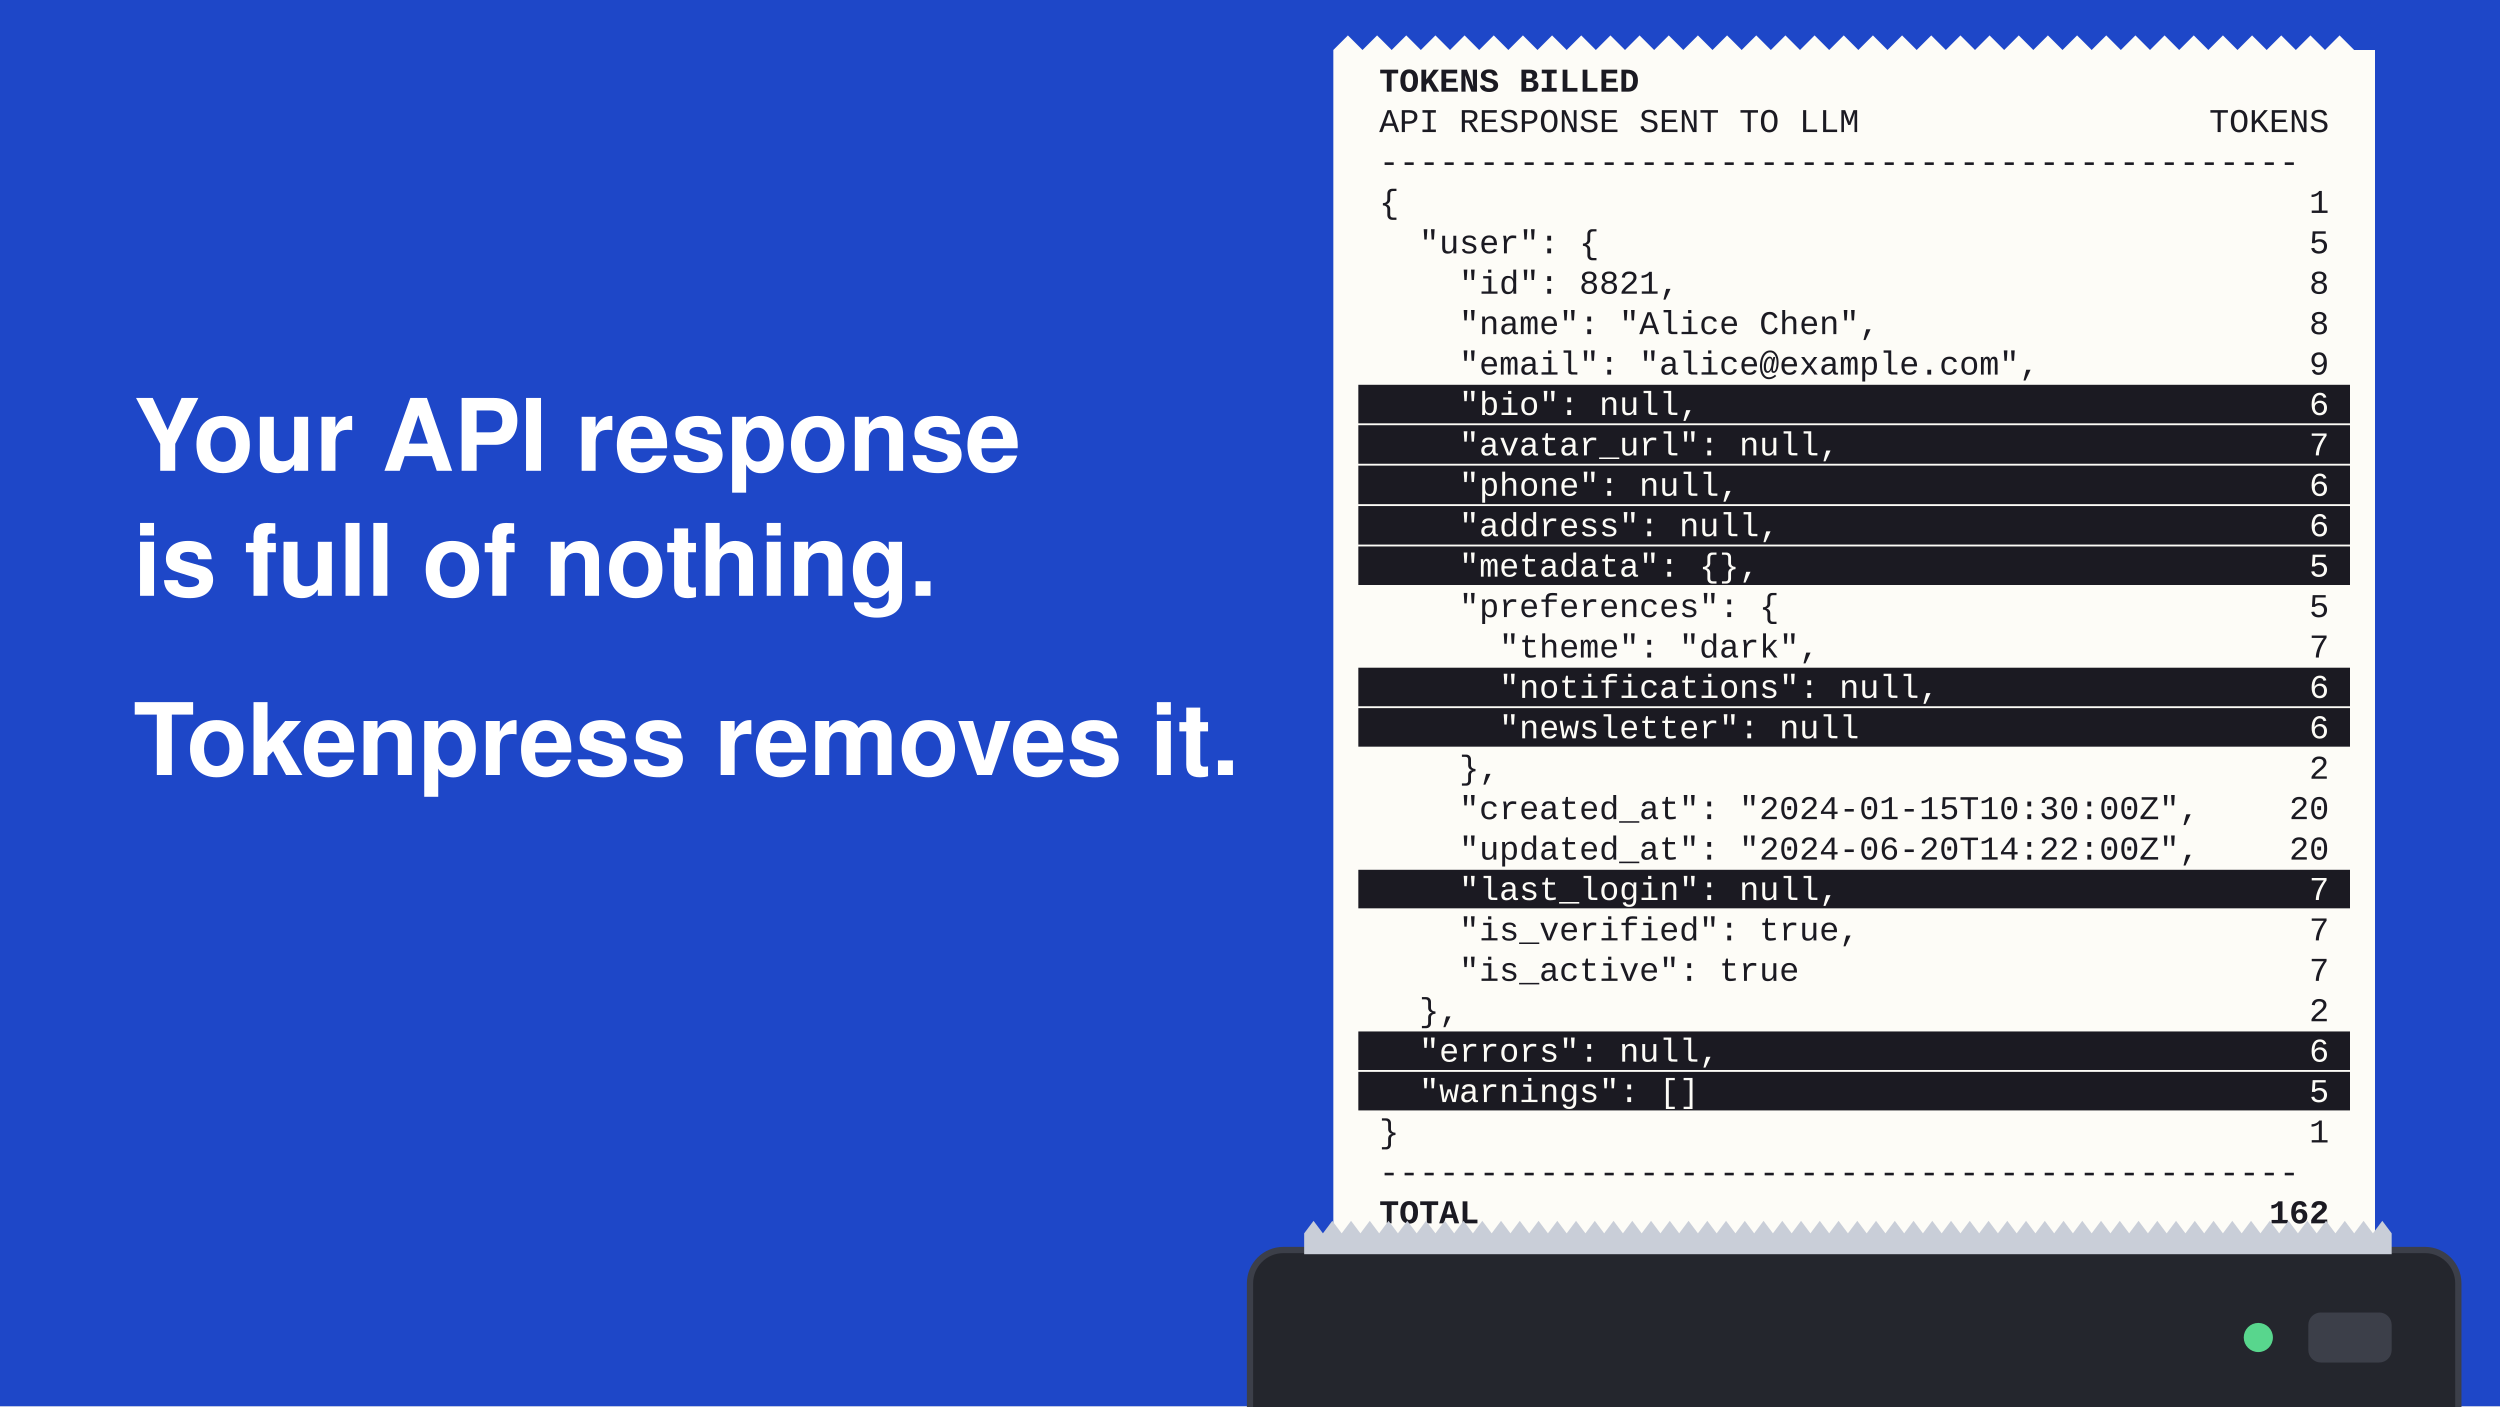
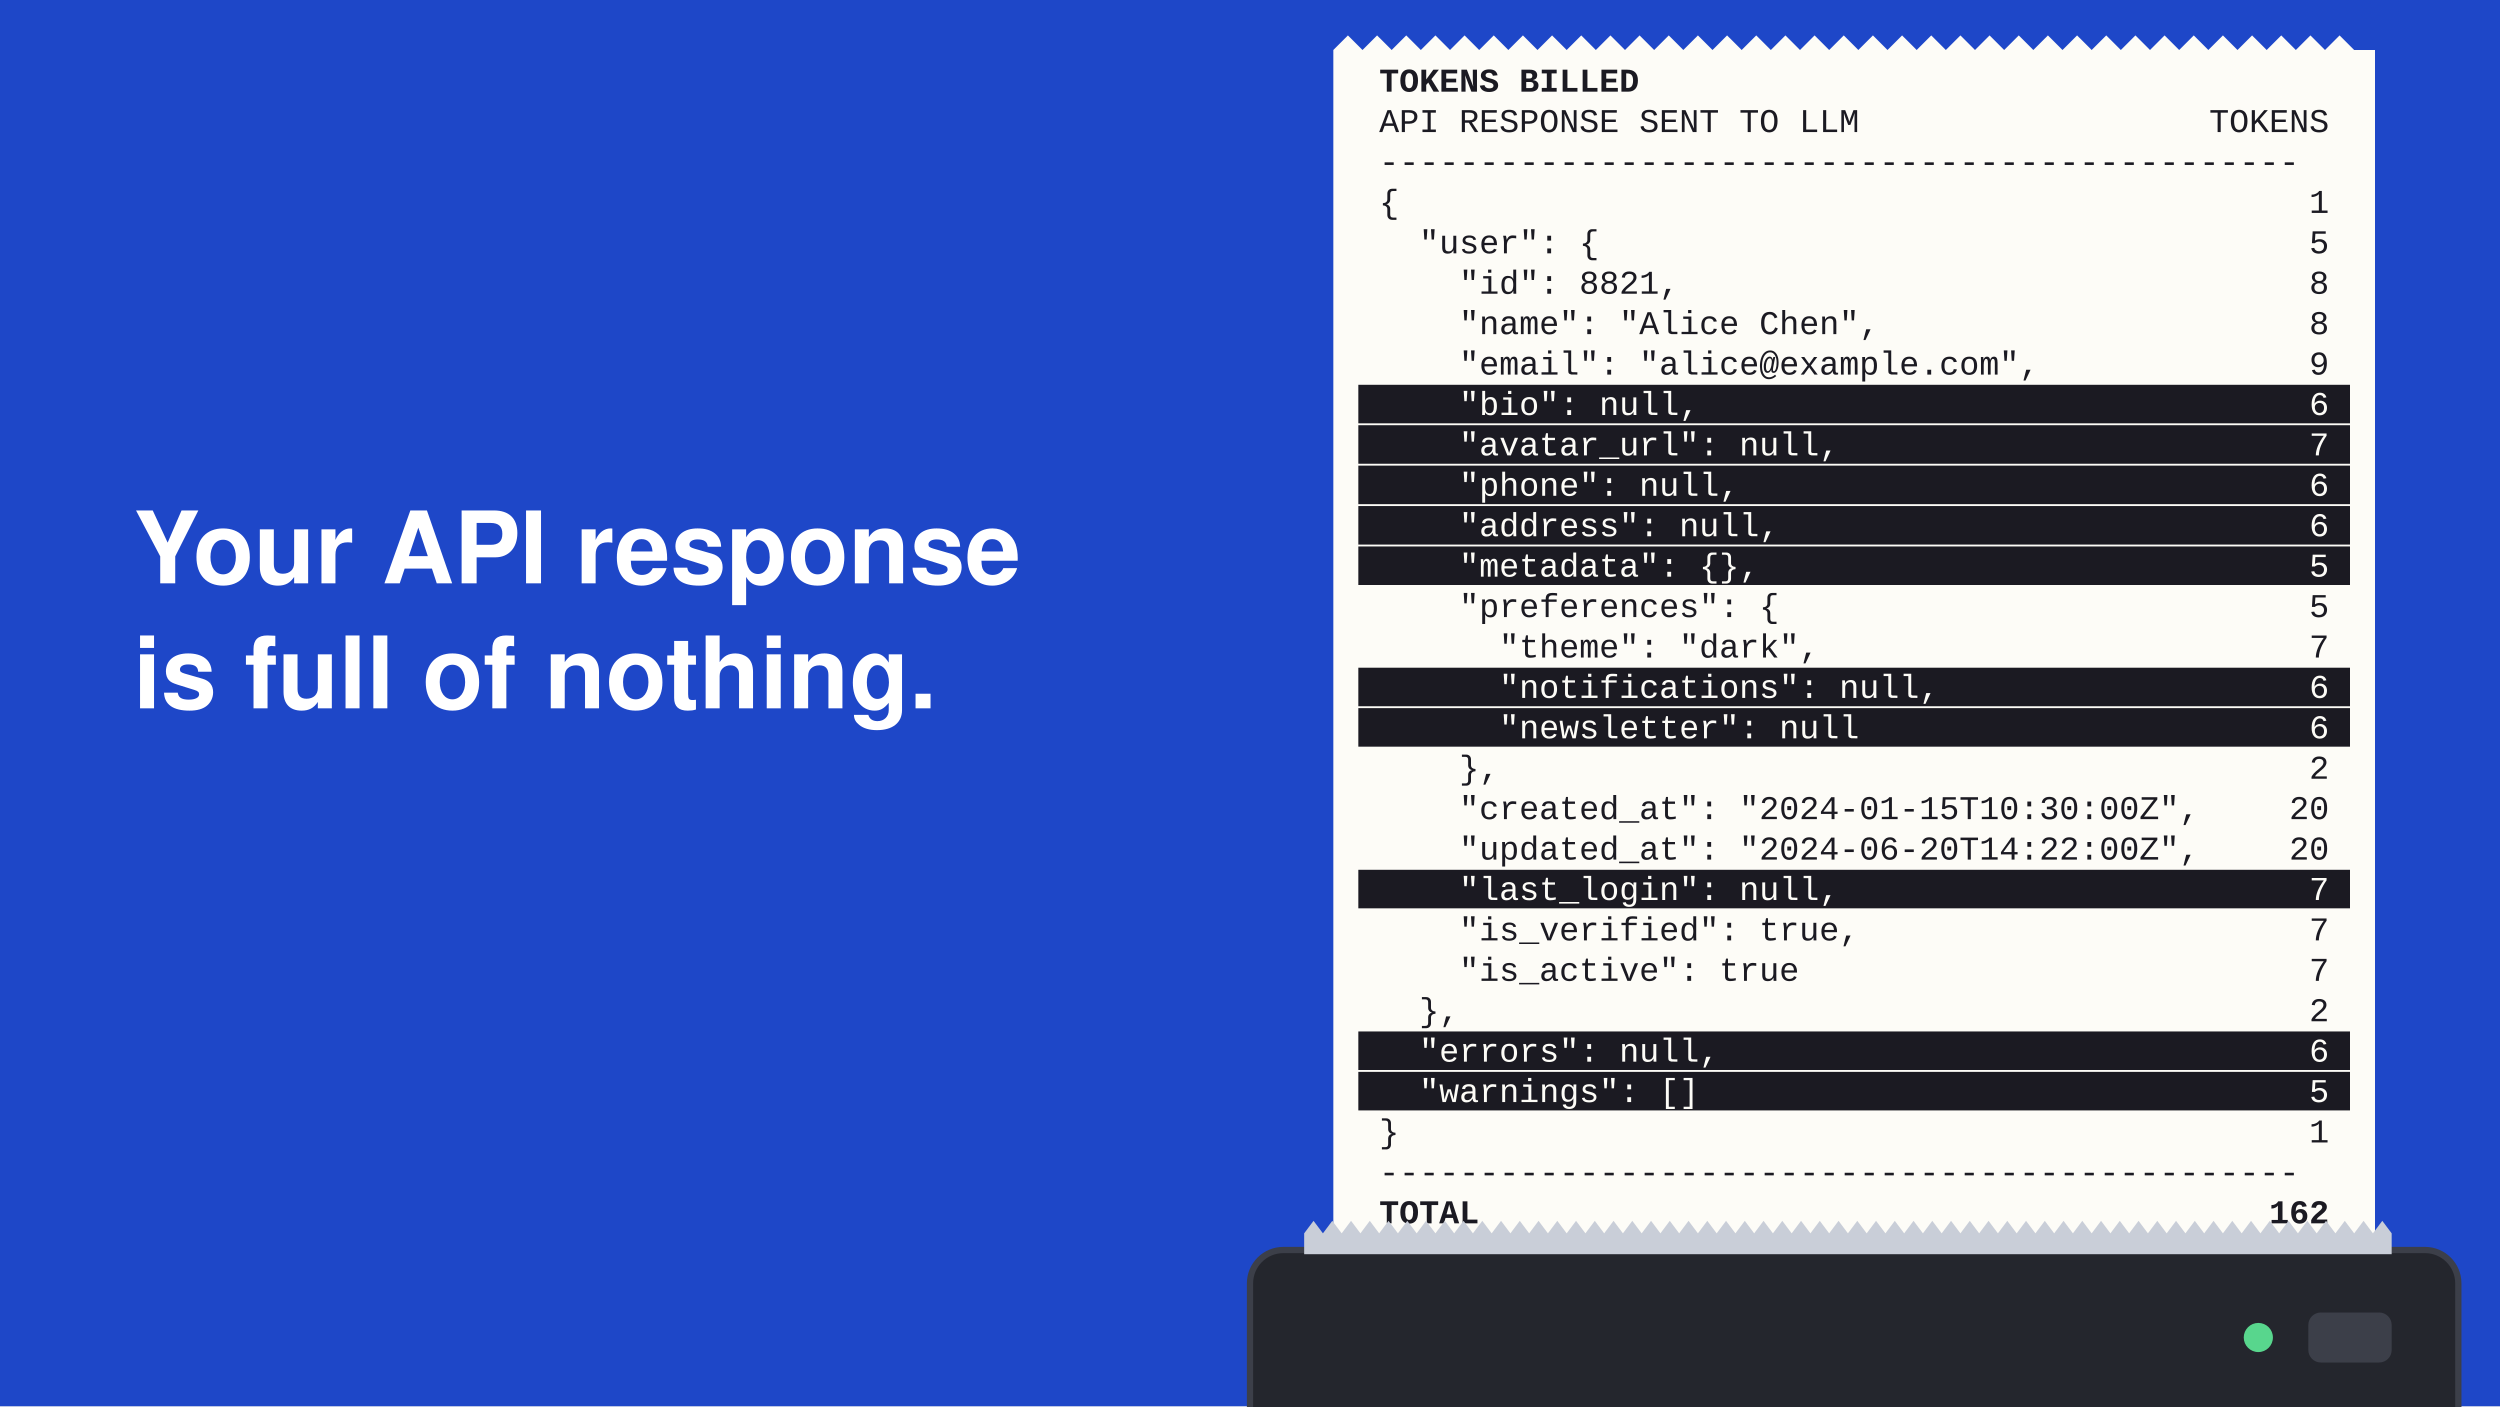
- <svg xmlns="http://www.w3.org/2000/svg" viewBox="0 0 1200 675" role="img" aria-label="A printer on a blue background bills an API response line by line, with its empty fields highlighted. Beside it: Your API response is full of nothing. Tokenpress removes it.">
+ <svg xmlns="http://www.w3.org/2000/svg" viewBox="0 0 1200 675" role="img" aria-label="A printer on a blue background bills an API response line by line, with its empty fields highlighted. Beside it: Your API response is full of nothing.">
  <rect width="1200" height="675" fill="#1E47C8" />
  <path fill="#FDFCF7" d="M640 24L647.0 17L654 24L661.0 17L668 24L675.0 17L682 24L689.0 17L696 24L703.0 17L710 24L717.0 17L724 24L731.0 17L738 24L745.0 17L752 24L759.0 17L766 24L773.0 17L780 24L787.0 17L794 24L801.0 17L808 24L815.0 17L822 24L829.0 17L836 24L843.0 17L850 24L857.0 17L864 24L871.0 17L878 24L885.0 17L892 24L899.0 17L906 24L913.0 17L920 24L927.0 17L934 24L941.0 17L948 24L955.0 17L962 24L969.0 17L976 24L983.0 17L990 24L997.0 17L1004 24L1011.0 17L1018 24L1025.0 17L1032 24L1039.0 17L1046 24L1053.0 17L1060 24L1067.0 17L1074 24L1081.0 17L1088 24L1095.0 17L1102 24L1109.0 17L1116 24L1123.0 17L1130 24L1140 24V600H640Z" />
  <text x="662" y="44.0" font-family="ui-monospace,SFMono-Regular,Menlo,Consolas,'Liberation Mono',monospace" font-size="16" font-weight="700" fill="#1B1A22" text-anchor="start" xml:space="preserve">TOKENS BILLED</text>
  <text x="662" y="63.4" font-family="ui-monospace,SFMono-Regular,Menlo,Consolas,'Liberation Mono',monospace" font-size="16" font-weight="400" fill="#1B1A22" text-anchor="start" xml:space="preserve">API RESPONSE SENT TO LLM</text>
  <text x="1118" y="63.4" font-family="ui-monospace,SFMono-Regular,Menlo,Consolas,'Liberation Mono',monospace" font-size="16" font-weight="400" fill="#1B1A22" text-anchor="end" xml:space="preserve">TOKENS</text>
  <text x="662" y="82.8" font-family="ui-monospace,SFMono-Regular,Menlo,Consolas,'Liberation Mono',monospace" font-size="16" font-weight="400" fill="#1B1A22" text-anchor="start" xml:space="preserve">----------------------------------------------</text>
  <text x="662" y="102.2" font-family="ui-monospace,SFMono-Regular,Menlo,Consolas,'Liberation Mono',monospace" font-size="16" font-weight="400" fill="#1B1A22" text-anchor="start" xml:space="preserve">{</text>
  <text x="1118" y="102.2" font-family="ui-monospace,SFMono-Regular,Menlo,Consolas,'Liberation Mono',monospace" font-size="16" font-weight="400" fill="#1B1A22" text-anchor="end" xml:space="preserve">1</text>
  <text x="662" y="121.6" font-family="ui-monospace,SFMono-Regular,Menlo,Consolas,'Liberation Mono',monospace" font-size="16" font-weight="400" fill="#1B1A22" text-anchor="start" xml:space="preserve">  "user": {</text>
  <text x="1118" y="121.6" font-family="ui-monospace,SFMono-Regular,Menlo,Consolas,'Liberation Mono',monospace" font-size="16" font-weight="400" fill="#1B1A22" text-anchor="end" xml:space="preserve">5</text>
  <text x="662" y="141.0" font-family="ui-monospace,SFMono-Regular,Menlo,Consolas,'Liberation Mono',monospace" font-size="16" font-weight="400" fill="#1B1A22" text-anchor="start" xml:space="preserve">    "id": 8821,</text>
  <text x="1118" y="141.0" font-family="ui-monospace,SFMono-Regular,Menlo,Consolas,'Liberation Mono',monospace" font-size="16" font-weight="400" fill="#1B1A22" text-anchor="end" xml:space="preserve">8</text>
  <text x="662" y="160.4" font-family="ui-monospace,SFMono-Regular,Menlo,Consolas,'Liberation Mono',monospace" font-size="16" font-weight="400" fill="#1B1A22" text-anchor="start" xml:space="preserve">    "name": "Alice Chen",</text>
  <text x="1118" y="160.4" font-family="ui-monospace,SFMono-Regular,Menlo,Consolas,'Liberation Mono',monospace" font-size="16" font-weight="400" fill="#1B1A22" text-anchor="end" xml:space="preserve">8</text>
  <text x="662" y="179.8" font-family="ui-monospace,SFMono-Regular,Menlo,Consolas,'Liberation Mono',monospace" font-size="16" font-weight="400" fill="#1B1A22" text-anchor="start" xml:space="preserve">    "email": "alice@example.com",</text>
  <text x="1118" y="179.8" font-family="ui-monospace,SFMono-Regular,Menlo,Consolas,'Liberation Mono',monospace" font-size="16" font-weight="400" fill="#1B1A22" text-anchor="end" xml:space="preserve">9</text>
  <rect x="652" y="184.7" width="476" height="18.5" fill="#1B1A22" />
  <text x="662" y="199.2" font-family="ui-monospace,SFMono-Regular,Menlo,Consolas,'Liberation Mono',monospace" font-size="16" font-weight="400" fill="#FDFCF7" text-anchor="start" xml:space="preserve">    "bio": null,</text>
  <text x="1118" y="199.2" font-family="ui-monospace,SFMono-Regular,Menlo,Consolas,'Liberation Mono',monospace" font-size="16" font-weight="400" fill="#FDFCF7" text-anchor="end" xml:space="preserve">6</text>
  <rect x="652" y="204.1" width="476" height="18.5" fill="#1B1A22" />
  <text x="662" y="218.6" font-family="ui-monospace,SFMono-Regular,Menlo,Consolas,'Liberation Mono',monospace" font-size="16" font-weight="400" fill="#FDFCF7" text-anchor="start" xml:space="preserve">    "avatar_url": null,</text>
  <text x="1118" y="218.6" font-family="ui-monospace,SFMono-Regular,Menlo,Consolas,'Liberation Mono',monospace" font-size="16" font-weight="400" fill="#FDFCF7" text-anchor="end" xml:space="preserve">7</text>
  <rect x="652" y="223.5" width="476" height="18.5" fill="#1B1A22" />
  <text x="662" y="238.0" font-family="ui-monospace,SFMono-Regular,Menlo,Consolas,'Liberation Mono',monospace" font-size="16" font-weight="400" fill="#FDFCF7" text-anchor="start" xml:space="preserve">    "phone": null,</text>
  <text x="1118" y="238.0" font-family="ui-monospace,SFMono-Regular,Menlo,Consolas,'Liberation Mono',monospace" font-size="16" font-weight="400" fill="#FDFCF7" text-anchor="end" xml:space="preserve">6</text>
  <rect x="652" y="242.9" width="476" height="18.5" fill="#1B1A22" />
  <text x="662" y="257.4" font-family="ui-monospace,SFMono-Regular,Menlo,Consolas,'Liberation Mono',monospace" font-size="16" font-weight="400" fill="#FDFCF7" text-anchor="start" xml:space="preserve">    "address": null,</text>
  <text x="1118" y="257.4" font-family="ui-monospace,SFMono-Regular,Menlo,Consolas,'Liberation Mono',monospace" font-size="16" font-weight="400" fill="#FDFCF7" text-anchor="end" xml:space="preserve">6</text>
  <rect x="652" y="262.3" width="476" height="18.5" fill="#1B1A22" />
  <text x="662" y="276.8" font-family="ui-monospace,SFMono-Regular,Menlo,Consolas,'Liberation Mono',monospace" font-size="16" font-weight="400" fill="#FDFCF7" text-anchor="start" xml:space="preserve">    "metadata": {},</text>
  <text x="1118" y="276.8" font-family="ui-monospace,SFMono-Regular,Menlo,Consolas,'Liberation Mono',monospace" font-size="16" font-weight="400" fill="#FDFCF7" text-anchor="end" xml:space="preserve">5</text>
  <text x="662" y="296.2" font-family="ui-monospace,SFMono-Regular,Menlo,Consolas,'Liberation Mono',monospace" font-size="16" font-weight="400" fill="#1B1A22" text-anchor="start" xml:space="preserve">    "preferences": {</text>
  <text x="1118" y="296.2" font-family="ui-monospace,SFMono-Regular,Menlo,Consolas,'Liberation Mono',monospace" font-size="16" font-weight="400" fill="#1B1A22" text-anchor="end" xml:space="preserve">5</text>
  <text x="662" y="315.6" font-family="ui-monospace,SFMono-Regular,Menlo,Consolas,'Liberation Mono',monospace" font-size="16" font-weight="400" fill="#1B1A22" text-anchor="start" xml:space="preserve">      "theme": "dark",</text>
  <text x="1118" y="315.6" font-family="ui-monospace,SFMono-Regular,Menlo,Consolas,'Liberation Mono',monospace" font-size="16" font-weight="400" fill="#1B1A22" text-anchor="end" xml:space="preserve">7</text>
  <rect x="652" y="320.5" width="476" height="18.5" fill="#1B1A22" />
  <text x="662" y="335.0" font-family="ui-monospace,SFMono-Regular,Menlo,Consolas,'Liberation Mono',monospace" font-size="16" font-weight="400" fill="#FDFCF7" text-anchor="start" xml:space="preserve">      "notifications": null,</text>
  <text x="1118" y="335.0" font-family="ui-monospace,SFMono-Regular,Menlo,Consolas,'Liberation Mono',monospace" font-size="16" font-weight="400" fill="#FDFCF7" text-anchor="end" xml:space="preserve">6</text>
  <rect x="652" y="339.9" width="476" height="18.5" fill="#1B1A22" />
  <text x="662" y="354.4" font-family="ui-monospace,SFMono-Regular,Menlo,Consolas,'Liberation Mono',monospace" font-size="16" font-weight="400" fill="#FDFCF7" text-anchor="start" xml:space="preserve">      "newsletter": null</text>
  <text x="1118" y="354.4" font-family="ui-monospace,SFMono-Regular,Menlo,Consolas,'Liberation Mono',monospace" font-size="16" font-weight="400" fill="#FDFCF7" text-anchor="end" xml:space="preserve">6</text>
  <text x="662" y="373.8" font-family="ui-monospace,SFMono-Regular,Menlo,Consolas,'Liberation Mono',monospace" font-size="16" font-weight="400" fill="#1B1A22" text-anchor="start" xml:space="preserve">    },</text>
  <text x="1118" y="373.8" font-family="ui-monospace,SFMono-Regular,Menlo,Consolas,'Liberation Mono',monospace" font-size="16" font-weight="400" fill="#1B1A22" text-anchor="end" xml:space="preserve">2</text>
  <text x="662" y="393.2" font-family="ui-monospace,SFMono-Regular,Menlo,Consolas,'Liberation Mono',monospace" font-size="16" font-weight="400" fill="#1B1A22" text-anchor="start" xml:space="preserve">    "created_at": "2024-01-15T10:30:00Z",</text>
  <text x="1118" y="393.2" font-family="ui-monospace,SFMono-Regular,Menlo,Consolas,'Liberation Mono',monospace" font-size="16" font-weight="400" fill="#1B1A22" text-anchor="end" xml:space="preserve">20</text>
  <text x="662" y="412.6" font-family="ui-monospace,SFMono-Regular,Menlo,Consolas,'Liberation Mono',monospace" font-size="16" font-weight="400" fill="#1B1A22" text-anchor="start" xml:space="preserve">    "updated_at": "2024-06-20T14:22:00Z",</text>
  <text x="1118" y="412.6" font-family="ui-monospace,SFMono-Regular,Menlo,Consolas,'Liberation Mono',monospace" font-size="16" font-weight="400" fill="#1B1A22" text-anchor="end" xml:space="preserve">20</text>
  <rect x="652" y="417.5" width="476" height="18.5" fill="#1B1A22" />
  <text x="662" y="432.0" font-family="ui-monospace,SFMono-Regular,Menlo,Consolas,'Liberation Mono',monospace" font-size="16" font-weight="400" fill="#FDFCF7" text-anchor="start" xml:space="preserve">    "last_login": null,</text>
  <text x="1118" y="432.0" font-family="ui-monospace,SFMono-Regular,Menlo,Consolas,'Liberation Mono',monospace" font-size="16" font-weight="400" fill="#FDFCF7" text-anchor="end" xml:space="preserve">7</text>
  <text x="662" y="451.4" font-family="ui-monospace,SFMono-Regular,Menlo,Consolas,'Liberation Mono',monospace" font-size="16" font-weight="400" fill="#1B1A22" text-anchor="start" xml:space="preserve">    "is_verified": true,</text>
  <text x="1118" y="451.4" font-family="ui-monospace,SFMono-Regular,Menlo,Consolas,'Liberation Mono',monospace" font-size="16" font-weight="400" fill="#1B1A22" text-anchor="end" xml:space="preserve">7</text>
  <text x="662" y="470.8" font-family="ui-monospace,SFMono-Regular,Menlo,Consolas,'Liberation Mono',monospace" font-size="16" font-weight="400" fill="#1B1A22" text-anchor="start" xml:space="preserve">    "is_active": true</text>
  <text x="1118" y="470.8" font-family="ui-monospace,SFMono-Regular,Menlo,Consolas,'Liberation Mono',monospace" font-size="16" font-weight="400" fill="#1B1A22" text-anchor="end" xml:space="preserve">7</text>
  <text x="662" y="490.2" font-family="ui-monospace,SFMono-Regular,Menlo,Consolas,'Liberation Mono',monospace" font-size="16" font-weight="400" fill="#1B1A22" text-anchor="start" xml:space="preserve">  },</text>
  <text x="1118" y="490.2" font-family="ui-monospace,SFMono-Regular,Menlo,Consolas,'Liberation Mono',monospace" font-size="16" font-weight="400" fill="#1B1A22" text-anchor="end" xml:space="preserve">2</text>
  <rect x="652" y="495.1" width="476" height="18.5" fill="#1B1A22" />
  <text x="662" y="509.6" font-family="ui-monospace,SFMono-Regular,Menlo,Consolas,'Liberation Mono',monospace" font-size="16" font-weight="400" fill="#FDFCF7" text-anchor="start" xml:space="preserve">  "errors": null,</text>
  <text x="1118" y="509.6" font-family="ui-monospace,SFMono-Regular,Menlo,Consolas,'Liberation Mono',monospace" font-size="16" font-weight="400" fill="#FDFCF7" text-anchor="end" xml:space="preserve">6</text>
  <rect x="652" y="514.5" width="476" height="18.5" fill="#1B1A22" />
  <text x="662" y="529.0" font-family="ui-monospace,SFMono-Regular,Menlo,Consolas,'Liberation Mono',monospace" font-size="16" font-weight="400" fill="#FDFCF7" text-anchor="start" xml:space="preserve">  "warnings": []</text>
  <text x="1118" y="529.0" font-family="ui-monospace,SFMono-Regular,Menlo,Consolas,'Liberation Mono',monospace" font-size="16" font-weight="400" fill="#FDFCF7" text-anchor="end" xml:space="preserve">5</text>
  <text x="662" y="548.4" font-family="ui-monospace,SFMono-Regular,Menlo,Consolas,'Liberation Mono',monospace" font-size="16" font-weight="400" fill="#1B1A22" text-anchor="start" xml:space="preserve">}</text>
  <text x="1118" y="548.4" font-family="ui-monospace,SFMono-Regular,Menlo,Consolas,'Liberation Mono',monospace" font-size="16" font-weight="400" fill="#1B1A22" text-anchor="end" xml:space="preserve">1</text>
  <text x="662" y="567.8" font-family="ui-monospace,SFMono-Regular,Menlo,Consolas,'Liberation Mono',monospace" font-size="16" font-weight="400" fill="#1B1A22" text-anchor="start" xml:space="preserve">----------------------------------------------</text>
  <text x="662" y="587.2" font-family="ui-monospace,SFMono-Regular,Menlo,Consolas,'Liberation Mono',monospace" font-size="16" font-weight="700" fill="#1B1A22" text-anchor="start" xml:space="preserve">TOTAL</text>
  <text x="1118" y="587.2" font-family="ui-monospace,SFMono-Regular,Menlo,Consolas,'Liberation Mono',monospace" font-size="16" font-weight="700" fill="#1B1A22" text-anchor="end" xml:space="preserve">162</text>
  <path fill="#24262D" stroke="#3C3F49" stroke-width="3" d="M600 685V616a16 16 0 0 1 16-16H1164a16 16 0 0 1 16 16V685Z" />
  <path fill="#C9CED8" d="M626 592L630.5 586L635 592L639.5 586L644 592L648.5 586L653 592L657.5 586L662 592L666.5 586L671 592L675.5 586L680 592L684.5 586L689 592L693.5 586L698 592L702.5 586L707 592L711.5 586L716 592L720.5 586L725 592L729.5 586L734 592L738.5 586L743 592L747.5 586L752 592L756.5 586L761 592L765.5 586L770 592L774.5 586L779 592L783.5 586L788 592L792.5 586L797 592L801.5 586L806 592L810.5 586L815 592L819.5 586L824 592L828.5 586L833 592L837.5 586L842 592L846.5 586L851 592L855.5 586L860 592L864.5 586L869 592L873.5 586L878 592L882.5 586L887 592L891.5 586L896 592L900.5 586L905 592L909.5 586L914 592L918.5 586L923 592L927.5 586L932 592L936.5 586L941 592L945.5 586L950 592L954.5 586L959 592L963.5 586L968 592L972.5 586L977 592L981.5 586L986 592L990.5 586L995 592L999.5 586L1004 592L1008.5 586L1013 592L1017.5 586L1022 592L1026.5 586L1031 592L1035.5 586L1040 592L1044.5 586L1049 592L1053.5 586L1058 592L1062.5 586L1067 592L1071.5 586L1076 592L1080.5 586L1085 592L1089.5 586L1094 592L1098.5 586L1103 592L1107.5 586L1112 592L1116.5 586L1121 592L1125.5 586L1130 592L1134.5 586L1139 592L1143.5 586L1148 592V602H626Z" />
  <circle cx="1084" cy="642" r="7" fill="#58D68D" />
  <rect x="1108" y="630" width="40" height="24" rx="6" fill="#3C3F49" />
-   <text x="64" y="226.0" font-family="-apple-system,BlinkMacSystemFont,'Segoe UI',Helvetica,Arial,sans-serif" font-size="48" font-weight="700" fill="#FFFFFF" text-anchor="start" xml:space="preserve">Your API response</text>
-   <text x="64" y="286.0" font-family="-apple-system,BlinkMacSystemFont,'Segoe UI',Helvetica,Arial,sans-serif" font-size="48" font-weight="700" fill="#FFFFFF" text-anchor="start" xml:space="preserve">is full of nothing.</text>
-   <text x="64" y="372.0" font-family="-apple-system,BlinkMacSystemFont,'Segoe UI',Helvetica,Arial,sans-serif" font-size="48" font-weight="700" fill="#FFFFFF" text-anchor="start" xml:space="preserve">Tokenpress removes it.</text>
+   <text x="64" y="280.0" font-family="-apple-system,BlinkMacSystemFont,'Segoe UI',Helvetica,Arial,sans-serif" font-size="48" font-weight="700" fill="#FFFFFF" text-anchor="start" xml:space="preserve">Your API response</text>
+   <text x="64" y="340.0" font-family="-apple-system,BlinkMacSystemFont,'Segoe UI',Helvetica,Arial,sans-serif" font-size="48" font-weight="700" fill="#FFFFFF" text-anchor="start" xml:space="preserve">is full of nothing.</text>
</svg>
